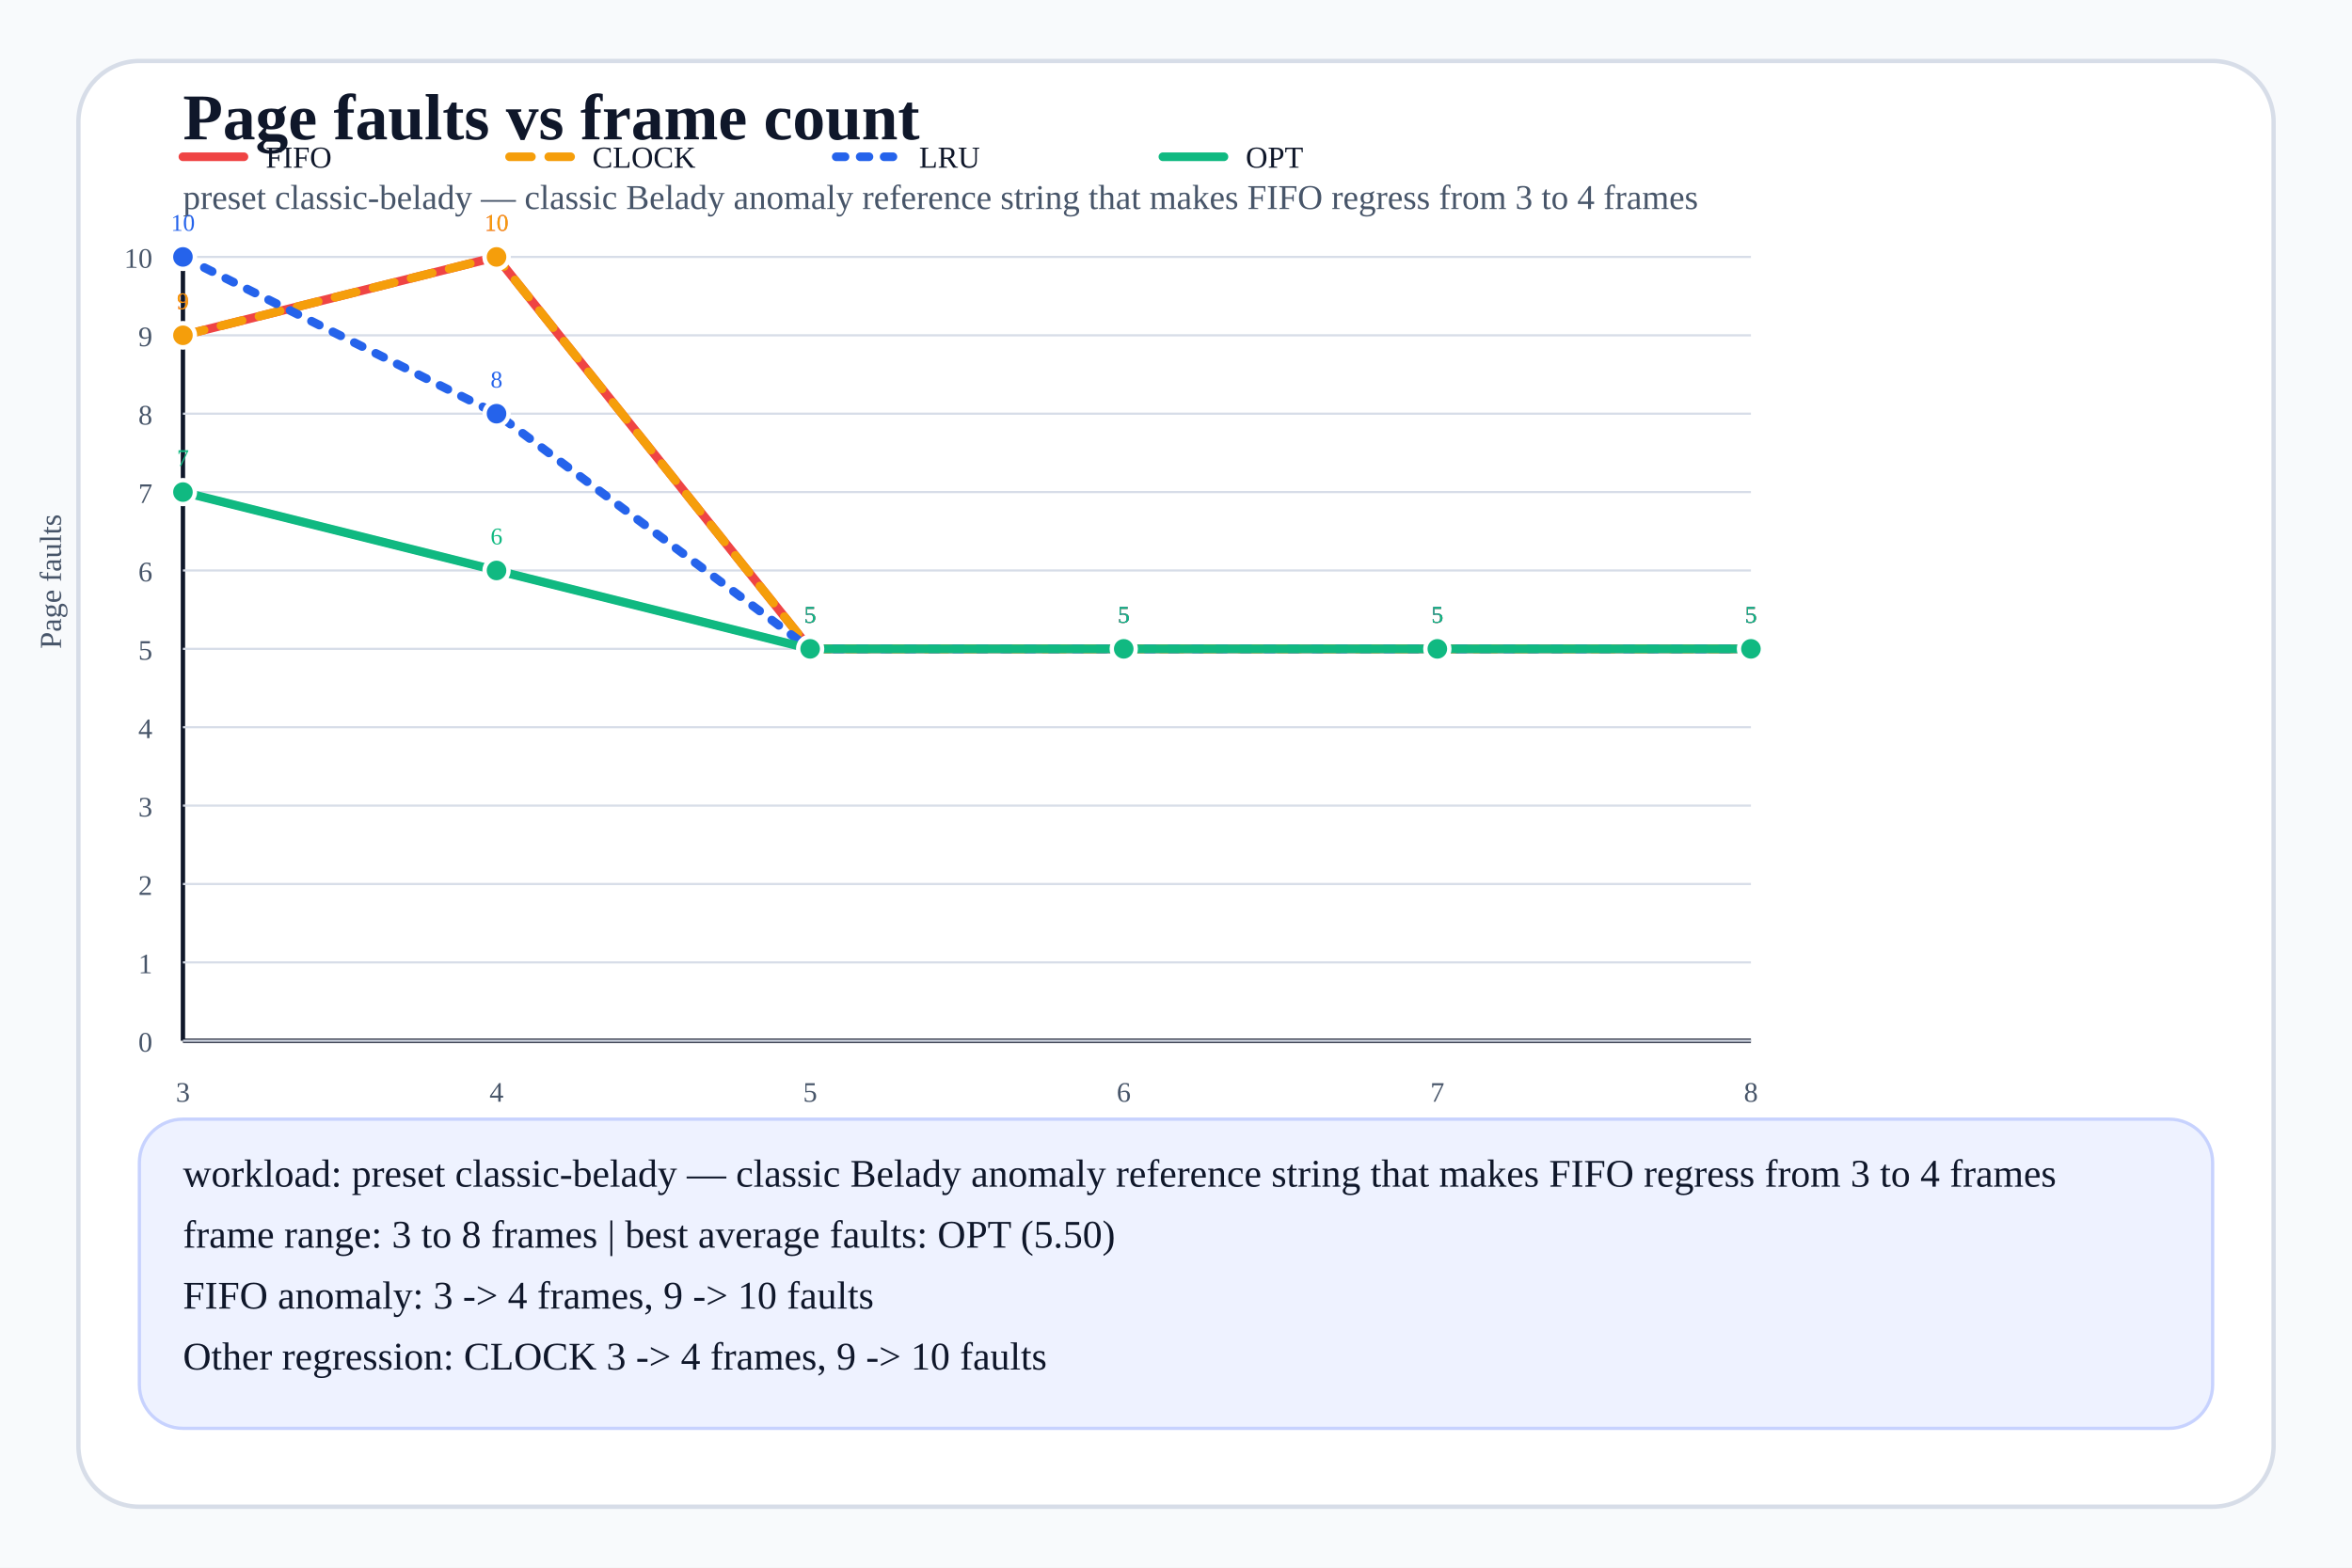
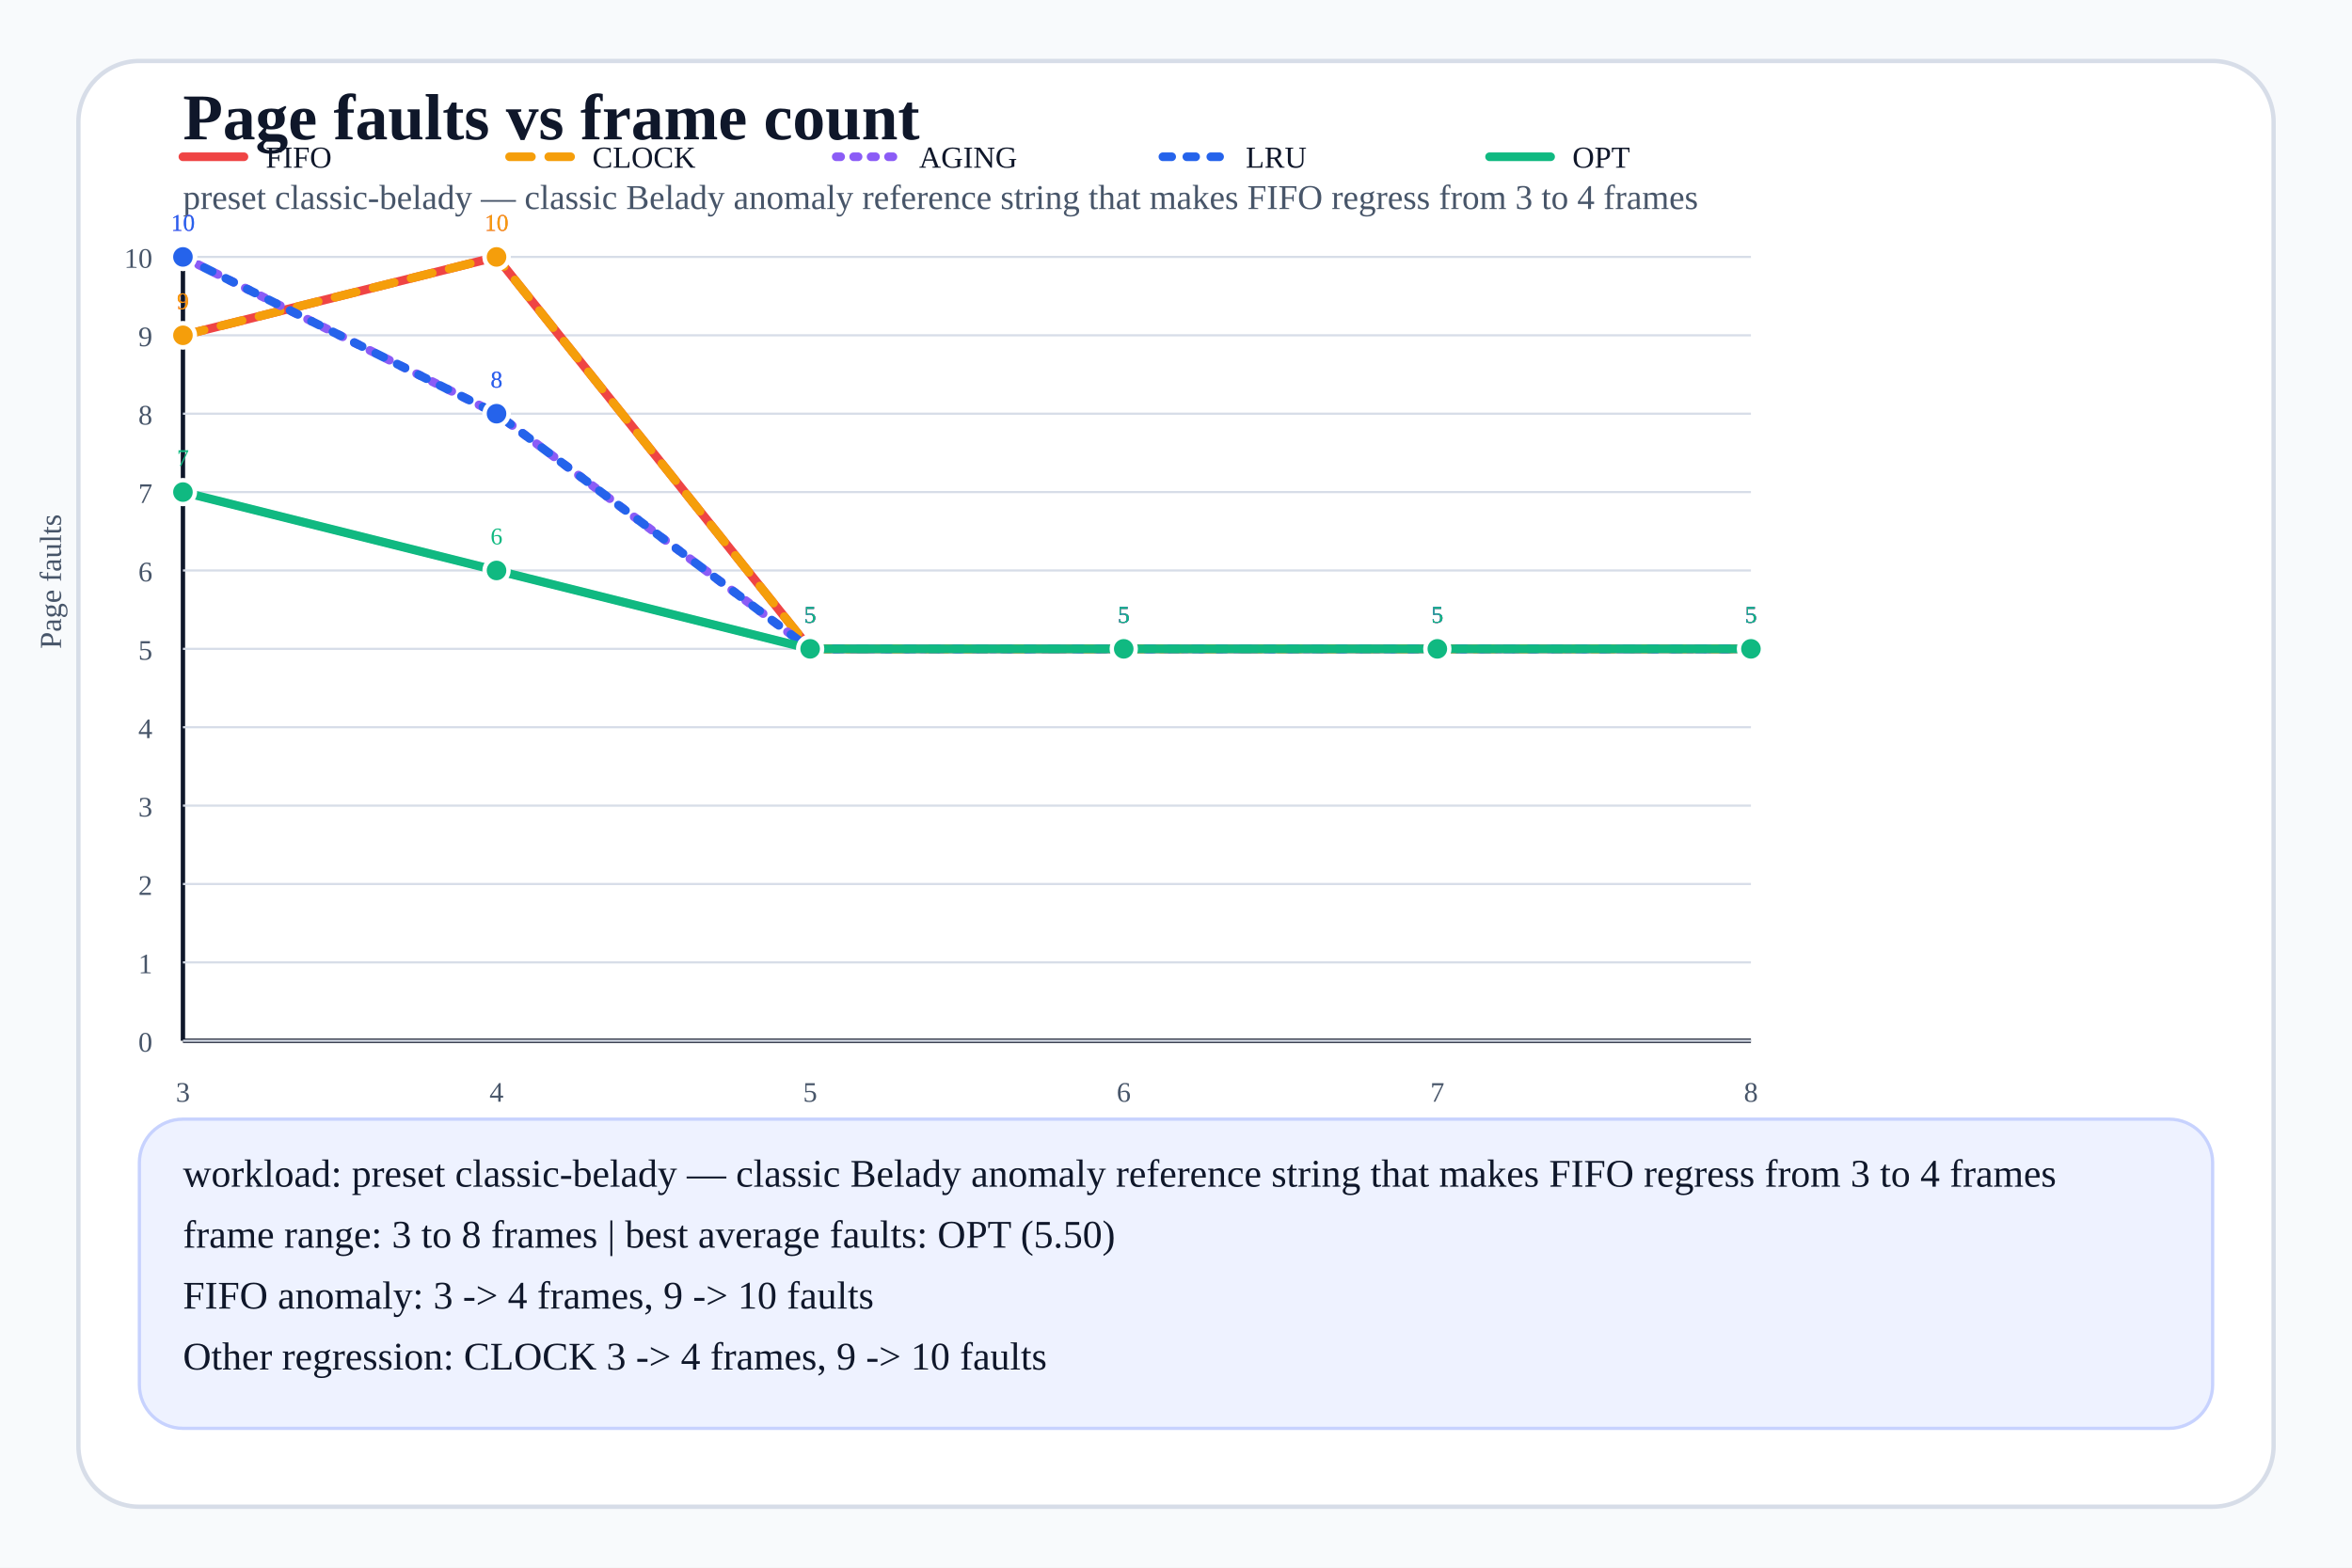
<svg xmlns="http://www.w3.org/2000/svg" width="1080" height="720" viewBox="0 0 1080 720" role="img" aria-labelledby="page-replacement-classic-belady-title page-replacement-classic-belady-desc">
  <rect width="100%" height="100%" fill="#f8fafc" />
  <rect x="36" y="28" width="1008" height="664" rx="28" fill="#ffffff" stroke="#d7dde8" stroke-width="2" />
  <text x="84" y="64" font-size="30" font-weight="700" fill="#0f172a">Page faults vs frame count</text>
  <text x="84" y="96" font-size="16" fill="#475569">preset classic-belady — classic Belady anomaly reference string that makes FIFO regress from 3 to 4 frames</text>
  <line x1="84" y1="72" x2="112" y2="72" stroke="#ef4444" stroke-width="4" stroke-linecap="round" />
  <text x="122" y="77" font-size="14" fill="#0f172a">FIFO</text>
  <line x1="234" y1="72" x2="262" y2="72" stroke="#f59e0b" stroke-width="4" stroke-linecap="round" stroke-dasharray="10 8" />
  <text x="272" y="77" font-size="14" fill="#0f172a">CLOCK</text>
-   <line x1="384" y1="72" x2="412" y2="72" stroke="#2563eb" stroke-width="4" stroke-linecap="round" stroke-dasharray="4 7" />
-   <text x="422" y="77" font-size="14" fill="#0f172a">LRU</text>
-   <line x1="534" y1="72" x2="562" y2="72" stroke="#10b981" stroke-width="4" stroke-linecap="round" />
-   <text x="572" y="77" font-size="14" fill="#0f172a">OPT</text>
+   <line x1="384" y1="72" x2="412" y2="72" stroke="#8b5cf6" stroke-width="4" stroke-linecap="round" stroke-dasharray="2 6" />
+   <text x="422" y="77" font-size="14" fill="#0f172a">AGING</text>
+   <line x1="534" y1="72" x2="562" y2="72" stroke="#2563eb" stroke-width="4" stroke-linecap="round" stroke-dasharray="4 7" />
+   <text x="572" y="77" font-size="14" fill="#0f172a">LRU</text>
+   <line x1="684" y1="72" x2="712" y2="72" stroke="#10b981" stroke-width="4" stroke-linecap="round" />
+   <text x="722" y="77" font-size="14" fill="#0f172a">OPT</text>
  <line x1="84" y1="118" x2="84" y2="478" stroke="#0f172a" stroke-width="2" />
  <line x1="84" y1="478" x2="804" y2="478" stroke="#0f172a" stroke-width="2" />
  <line x1="84" y1="478.00" x2="804" y2="478.00" stroke="#d7dde8" stroke-width="1" />
  <text x="70" y="483.00" font-size="13" text-anchor="end" fill="#475569">0</text>
  <line x1="84" y1="442.00" x2="804" y2="442.00" stroke="#d7dde8" stroke-width="1" />
  <text x="70" y="447.00" font-size="13" text-anchor="end" fill="#475569">1</text>
  <line x1="84" y1="406.00" x2="804" y2="406.00" stroke="#d7dde8" stroke-width="1" />
  <text x="70" y="411.00" font-size="13" text-anchor="end" fill="#475569">2</text>
  <line x1="84" y1="370.00" x2="804" y2="370.00" stroke="#d7dde8" stroke-width="1" />
  <text x="70" y="375.00" font-size="13" text-anchor="end" fill="#475569">3</text>
  <line x1="84" y1="334.00" x2="804" y2="334.00" stroke="#d7dde8" stroke-width="1" />
  <text x="70" y="339.00" font-size="13" text-anchor="end" fill="#475569">4</text>
  <line x1="84" y1="298.00" x2="804" y2="298.00" stroke="#d7dde8" stroke-width="1" />
  <text x="70" y="303.00" font-size="13" text-anchor="end" fill="#475569">5</text>
  <line x1="84" y1="262.00" x2="804" y2="262.00" stroke="#d7dde8" stroke-width="1" />
  <text x="70" y="267.00" font-size="13" text-anchor="end" fill="#475569">6</text>
  <line x1="84" y1="226.00" x2="804" y2="226.00" stroke="#d7dde8" stroke-width="1" />
  <text x="70" y="231.00" font-size="13" text-anchor="end" fill="#475569">7</text>
  <line x1="84" y1="190.00" x2="804" y2="190.00" stroke="#d7dde8" stroke-width="1" />
  <text x="70" y="195.00" font-size="13" text-anchor="end" fill="#475569">8</text>
  <line x1="84" y1="154.00" x2="804" y2="154.00" stroke="#d7dde8" stroke-width="1" />
  <text x="70" y="159.00" font-size="13" text-anchor="end" fill="#475569">9</text>
  <line x1="84" y1="118.00" x2="804" y2="118.00" stroke="#d7dde8" stroke-width="1" />
  <text x="70" y="123.00" font-size="13" text-anchor="end" fill="#475569">10</text>
  <text x="84.00" y="506" font-size="13" text-anchor="middle" fill="#475569">3</text>
  <text x="228.00" y="506" font-size="13" text-anchor="middle" fill="#475569">4</text>
  <text x="372.00" y="506" font-size="13" text-anchor="middle" fill="#475569">5</text>
  <text x="516.00" y="506" font-size="13" text-anchor="middle" fill="#475569">6</text>
  <text x="660.00" y="506" font-size="13" text-anchor="middle" fill="#475569">7</text>
  <text x="804.00" y="506" font-size="13" text-anchor="middle" fill="#475569">8</text>
  <text x="444.00" y="534" font-size="14" text-anchor="middle" fill="#475569">Frames</text>
  <text x="28" y="298.00" font-size="14" fill="#475569" transform="rotate(-90 28 298.00)">Page faults</text>
  <polyline fill="none" stroke="#ef4444" stroke-width="4" stroke-linecap="round" stroke-linejoin="round" points="84.00,154.00 228.00,118.00 372.00,298.00 516.00,298.00 660.00,298.00 804.00,298.00" />
  <circle cx="84.00" cy="154.00" r="5.5" fill="#ef4444" stroke="#ffffff" stroke-width="2" />
  <text x="84.00" y="142.00" font-size="11" text-anchor="middle" fill="#ef4444">9</text>
  <circle cx="228.00" cy="118.00" r="5.5" fill="#ef4444" stroke="#ffffff" stroke-width="2" />
  <text x="228.00" y="106.00" font-size="11" text-anchor="middle" fill="#ef4444">10</text>
  <circle cx="372.00" cy="298.00" r="5.5" fill="#ef4444" stroke="#ffffff" stroke-width="2" />
  <text x="372.00" y="286.00" font-size="11" text-anchor="middle" fill="#ef4444">5</text>
  <circle cx="516.00" cy="298.00" r="5.5" fill="#ef4444" stroke="#ffffff" stroke-width="2" />
  <text x="516.00" y="286.00" font-size="11" text-anchor="middle" fill="#ef4444">5</text>
  <circle cx="660.00" cy="298.00" r="5.5" fill="#ef4444" stroke="#ffffff" stroke-width="2" />
  <text x="660.00" y="286.00" font-size="11" text-anchor="middle" fill="#ef4444">5</text>
  <circle cx="804.00" cy="298.00" r="5.5" fill="#ef4444" stroke="#ffffff" stroke-width="2" />
  <text x="804.00" y="286.00" font-size="11" text-anchor="middle" fill="#ef4444">5</text>
  <polyline fill="none" stroke="#f59e0b" stroke-width="4" stroke-linecap="round" stroke-linejoin="round" points="84.00,154.00 228.00,118.00 372.00,298.00 516.00,298.00 660.00,298.00 804.00,298.00" stroke-dasharray="10 8" />
  <circle cx="84.00" cy="154.00" r="5.5" fill="#f59e0b" stroke="#ffffff" stroke-width="2" />
  <text x="84.00" y="142.00" font-size="11" text-anchor="middle" fill="#f59e0b">9</text>
  <circle cx="228.00" cy="118.00" r="5.5" fill="#f59e0b" stroke="#ffffff" stroke-width="2" />
  <text x="228.00" y="106.00" font-size="11" text-anchor="middle" fill="#f59e0b">10</text>
  <circle cx="372.00" cy="298.00" r="5.5" fill="#f59e0b" stroke="#ffffff" stroke-width="2" />
  <text x="372.00" y="286.00" font-size="11" text-anchor="middle" fill="#f59e0b">5</text>
  <circle cx="516.00" cy="298.00" r="5.5" fill="#f59e0b" stroke="#ffffff" stroke-width="2" />
  <text x="516.00" y="286.00" font-size="11" text-anchor="middle" fill="#f59e0b">5</text>
  <circle cx="660.00" cy="298.00" r="5.5" fill="#f59e0b" stroke="#ffffff" stroke-width="2" />
  <text x="660.00" y="286.00" font-size="11" text-anchor="middle" fill="#f59e0b">5</text>
  <circle cx="804.00" cy="298.00" r="5.5" fill="#f59e0b" stroke="#ffffff" stroke-width="2" />
  <text x="804.00" y="286.00" font-size="11" text-anchor="middle" fill="#f59e0b">5</text>
+   <polyline fill="none" stroke="#8b5cf6" stroke-width="4" stroke-linecap="round" stroke-linejoin="round" points="84.00,118.00 228.00,190.00 372.00,298.00 516.00,298.00 660.00,298.00 804.00,298.00" stroke-dasharray="2 6" />
+   <circle cx="84.00" cy="118.00" r="5.5" fill="#8b5cf6" stroke="#ffffff" stroke-width="2" />
+   <text x="84.00" y="106.00" font-size="11" text-anchor="middle" fill="#8b5cf6">10</text>
+   <circle cx="228.00" cy="190.00" r="5.5" fill="#8b5cf6" stroke="#ffffff" stroke-width="2" />
+   <text x="228.00" y="178.00" font-size="11" text-anchor="middle" fill="#8b5cf6">8</text>
+   <circle cx="372.00" cy="298.00" r="5.5" fill="#8b5cf6" stroke="#ffffff" stroke-width="2" />
+   <text x="372.00" y="286.00" font-size="11" text-anchor="middle" fill="#8b5cf6">5</text>
+   <circle cx="516.00" cy="298.00" r="5.5" fill="#8b5cf6" stroke="#ffffff" stroke-width="2" />
+   <text x="516.00" y="286.00" font-size="11" text-anchor="middle" fill="#8b5cf6">5</text>
+   <circle cx="660.00" cy="298.00" r="5.5" fill="#8b5cf6" stroke="#ffffff" stroke-width="2" />
+   <text x="660.00" y="286.00" font-size="11" text-anchor="middle" fill="#8b5cf6">5</text>
+   <circle cx="804.00" cy="298.00" r="5.5" fill="#8b5cf6" stroke="#ffffff" stroke-width="2" />
+   <text x="804.00" y="286.00" font-size="11" text-anchor="middle" fill="#8b5cf6">5</text>
  <polyline fill="none" stroke="#2563eb" stroke-width="4" stroke-linecap="round" stroke-linejoin="round" points="84.00,118.00 228.00,190.00 372.00,298.00 516.00,298.00 660.00,298.00 804.00,298.00" stroke-dasharray="4 7" />
  <circle cx="84.00" cy="118.00" r="5.5" fill="#2563eb" stroke="#ffffff" stroke-width="2" />
  <text x="84.00" y="106.00" font-size="11" text-anchor="middle" fill="#2563eb">10</text>
  <circle cx="228.00" cy="190.00" r="5.5" fill="#2563eb" stroke="#ffffff" stroke-width="2" />
  <text x="228.00" y="178.00" font-size="11" text-anchor="middle" fill="#2563eb">8</text>
  <circle cx="372.00" cy="298.00" r="5.5" fill="#2563eb" stroke="#ffffff" stroke-width="2" />
  <text x="372.00" y="286.00" font-size="11" text-anchor="middle" fill="#2563eb">5</text>
  <circle cx="516.00" cy="298.00" r="5.5" fill="#2563eb" stroke="#ffffff" stroke-width="2" />
  <text x="516.00" y="286.00" font-size="11" text-anchor="middle" fill="#2563eb">5</text>
  <circle cx="660.00" cy="298.00" r="5.5" fill="#2563eb" stroke="#ffffff" stroke-width="2" />
  <text x="660.00" y="286.00" font-size="11" text-anchor="middle" fill="#2563eb">5</text>
  <circle cx="804.00" cy="298.00" r="5.5" fill="#2563eb" stroke="#ffffff" stroke-width="2" />
  <text x="804.00" y="286.00" font-size="11" text-anchor="middle" fill="#2563eb">5</text>
  <polyline fill="none" stroke="#10b981" stroke-width="4" stroke-linecap="round" stroke-linejoin="round" points="84.00,226.00 228.00,262.00 372.00,298.00 516.00,298.00 660.00,298.00 804.00,298.00" />
  <circle cx="84.00" cy="226.00" r="5.5" fill="#10b981" stroke="#ffffff" stroke-width="2" />
  <text x="84.00" y="214.00" font-size="11" text-anchor="middle" fill="#10b981">7</text>
  <circle cx="228.00" cy="262.00" r="5.5" fill="#10b981" stroke="#ffffff" stroke-width="2" />
  <text x="228.00" y="250.00" font-size="11" text-anchor="middle" fill="#10b981">6</text>
  <circle cx="372.00" cy="298.00" r="5.5" fill="#10b981" stroke="#ffffff" stroke-width="2" />
  <text x="372.00" y="286.00" font-size="11" text-anchor="middle" fill="#10b981">5</text>
  <circle cx="516.00" cy="298.00" r="5.5" fill="#10b981" stroke="#ffffff" stroke-width="2" />
  <text x="516.00" y="286.00" font-size="11" text-anchor="middle" fill="#10b981">5</text>
  <circle cx="660.00" cy="298.00" r="5.5" fill="#10b981" stroke="#ffffff" stroke-width="2" />
  <text x="660.00" y="286.00" font-size="11" text-anchor="middle" fill="#10b981">5</text>
  <circle cx="804.00" cy="298.00" r="5.5" fill="#10b981" stroke="#ffffff" stroke-width="2" />
  <text x="804.00" y="286.00" font-size="11" text-anchor="middle" fill="#10b981">5</text>
  <rect x="64" y="514" width="952" height="142" rx="20" fill="#eef2ff" stroke="#c7d2fe" stroke-width="1.5" />
  <text x="84" y="545" font-size="18" fill="#0f172a">workload: preset classic-belady — classic Belady anomaly reference string that makes FIFO regress from 3 to 4 frames</text>
  <text x="84" y="573" font-size="18" fill="#0f172a">frame range: 3 to 8 frames | best average faults: OPT (5.50)</text>
  <text x="84" y="601" font-size="18" fill="#0f172a">FIFO anomaly: 3 -&gt; 4 frames, 9 -&gt; 10 faults</text>
  <text x="84" y="629" font-size="18" fill="#0f172a">Other regression: CLOCK 3 -&gt; 4 frames, 9 -&gt; 10 faults</text>
</svg>
